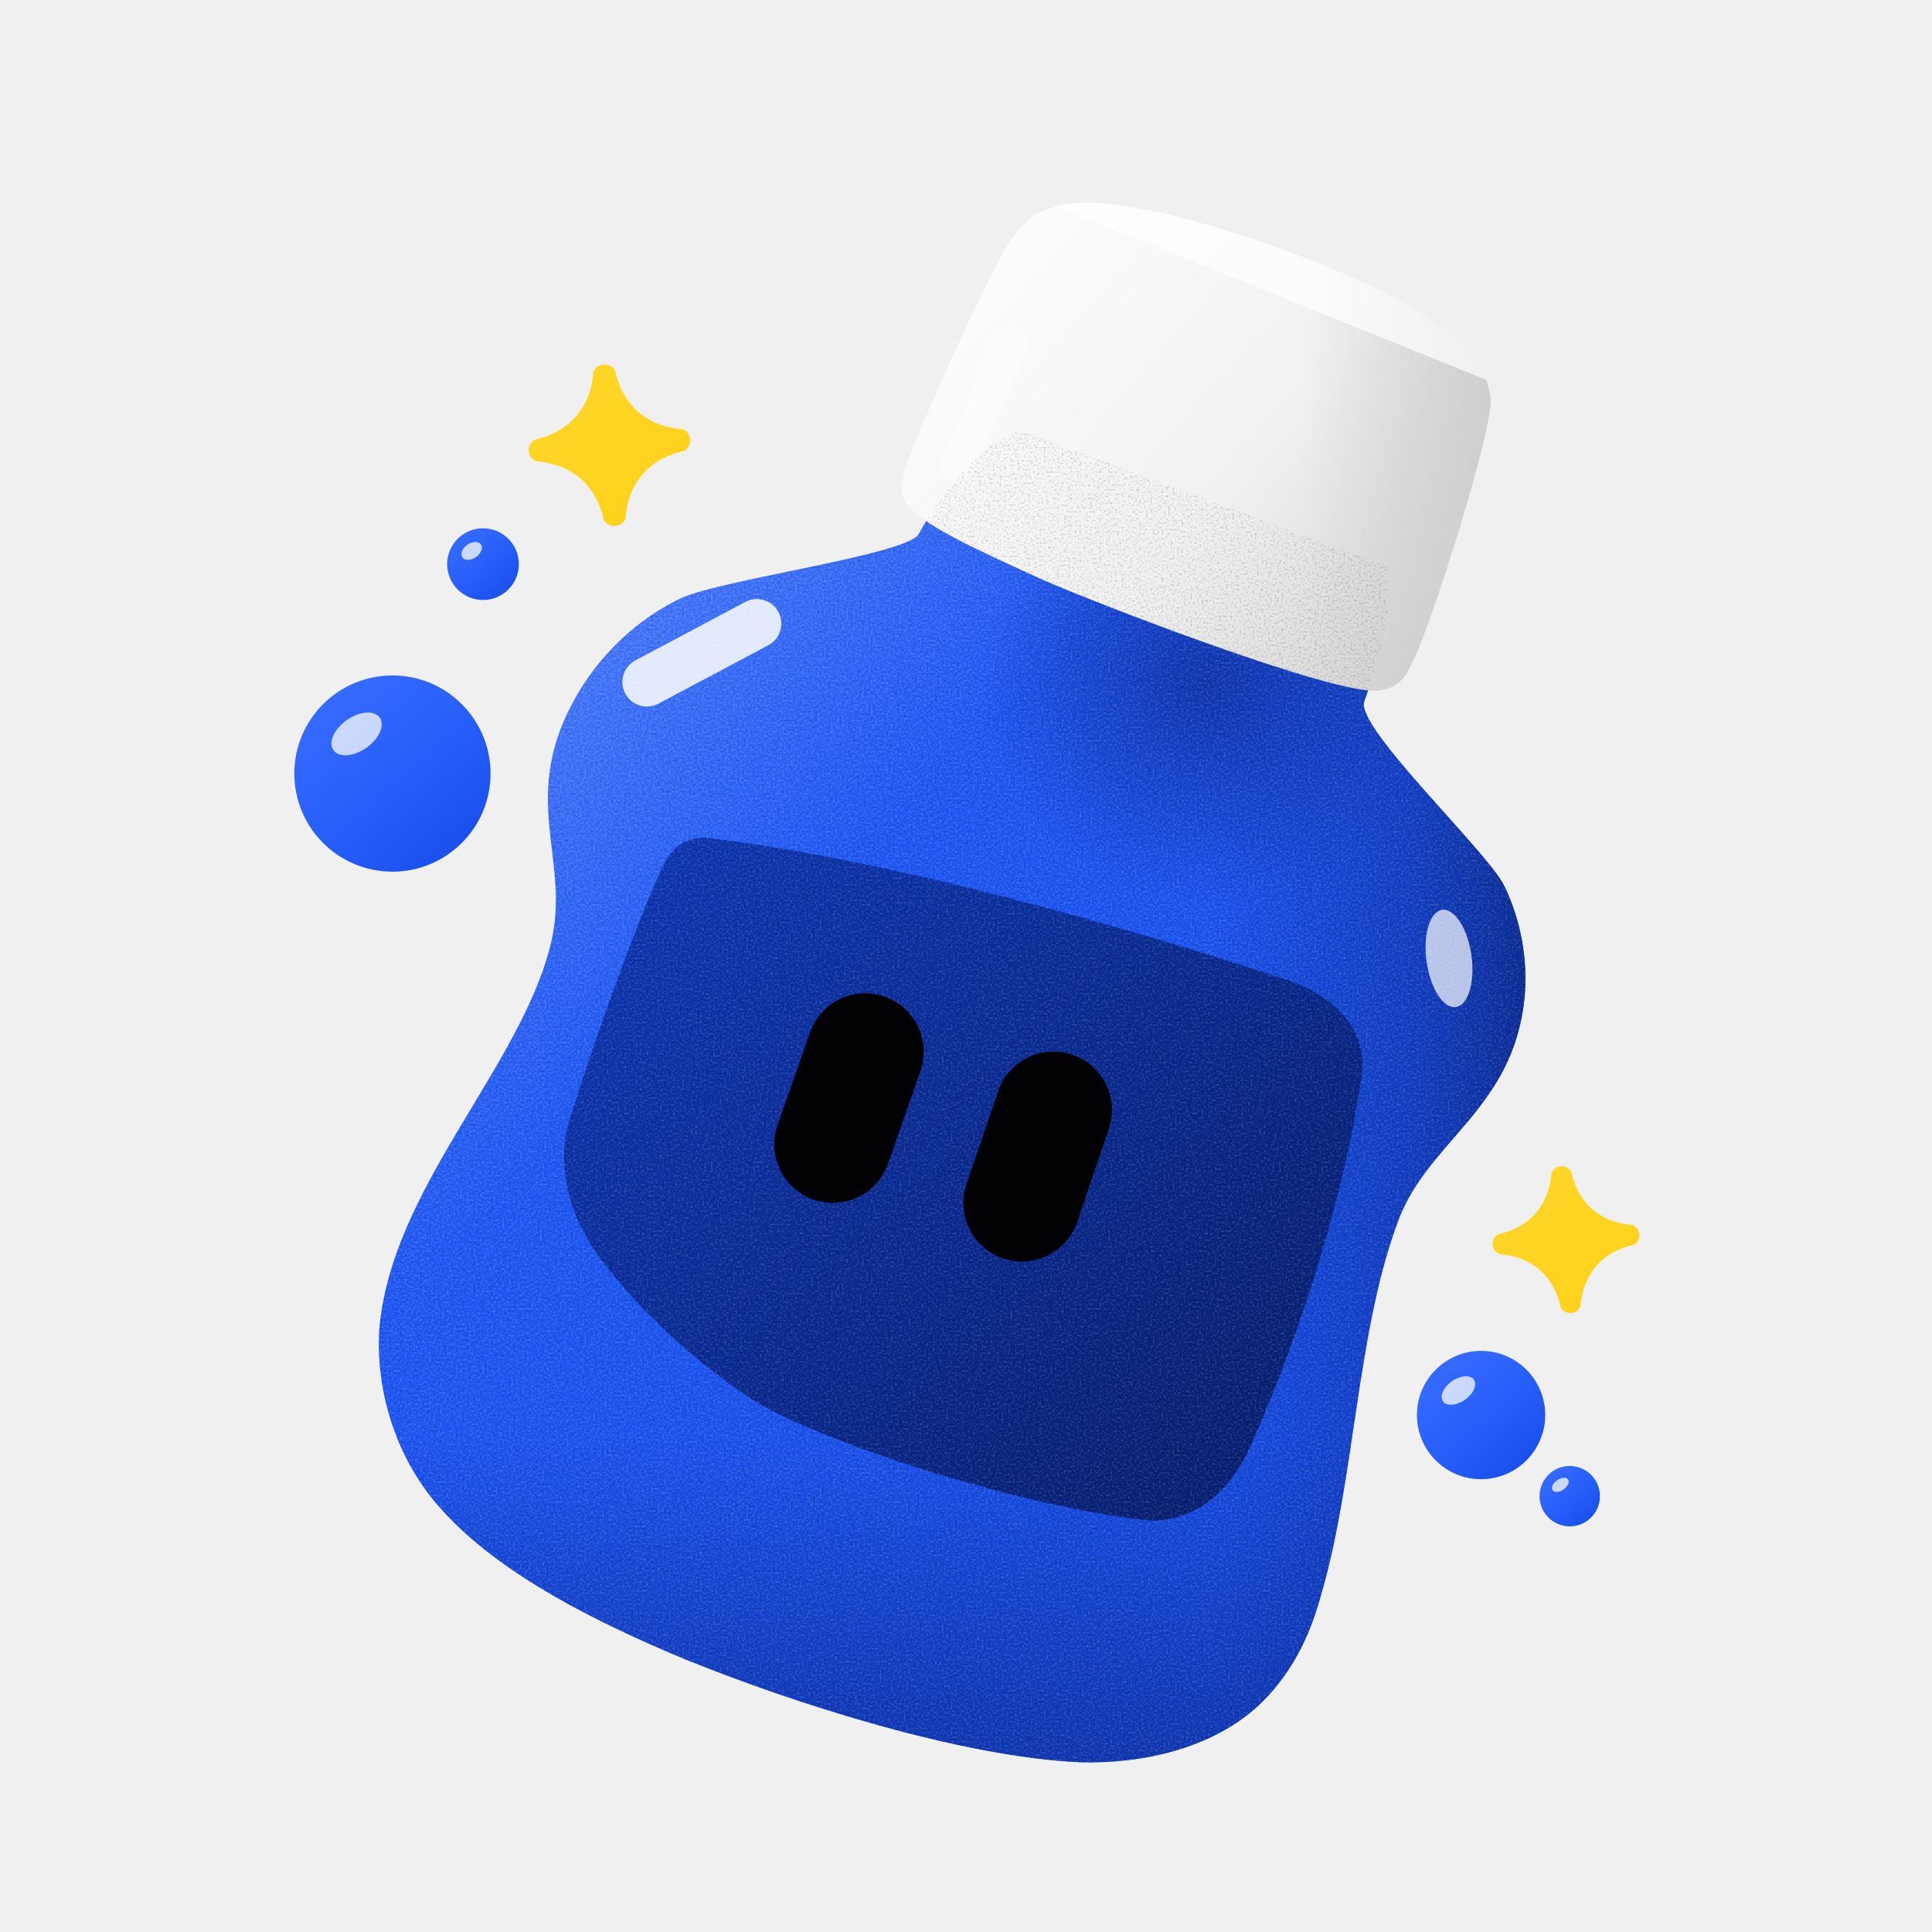
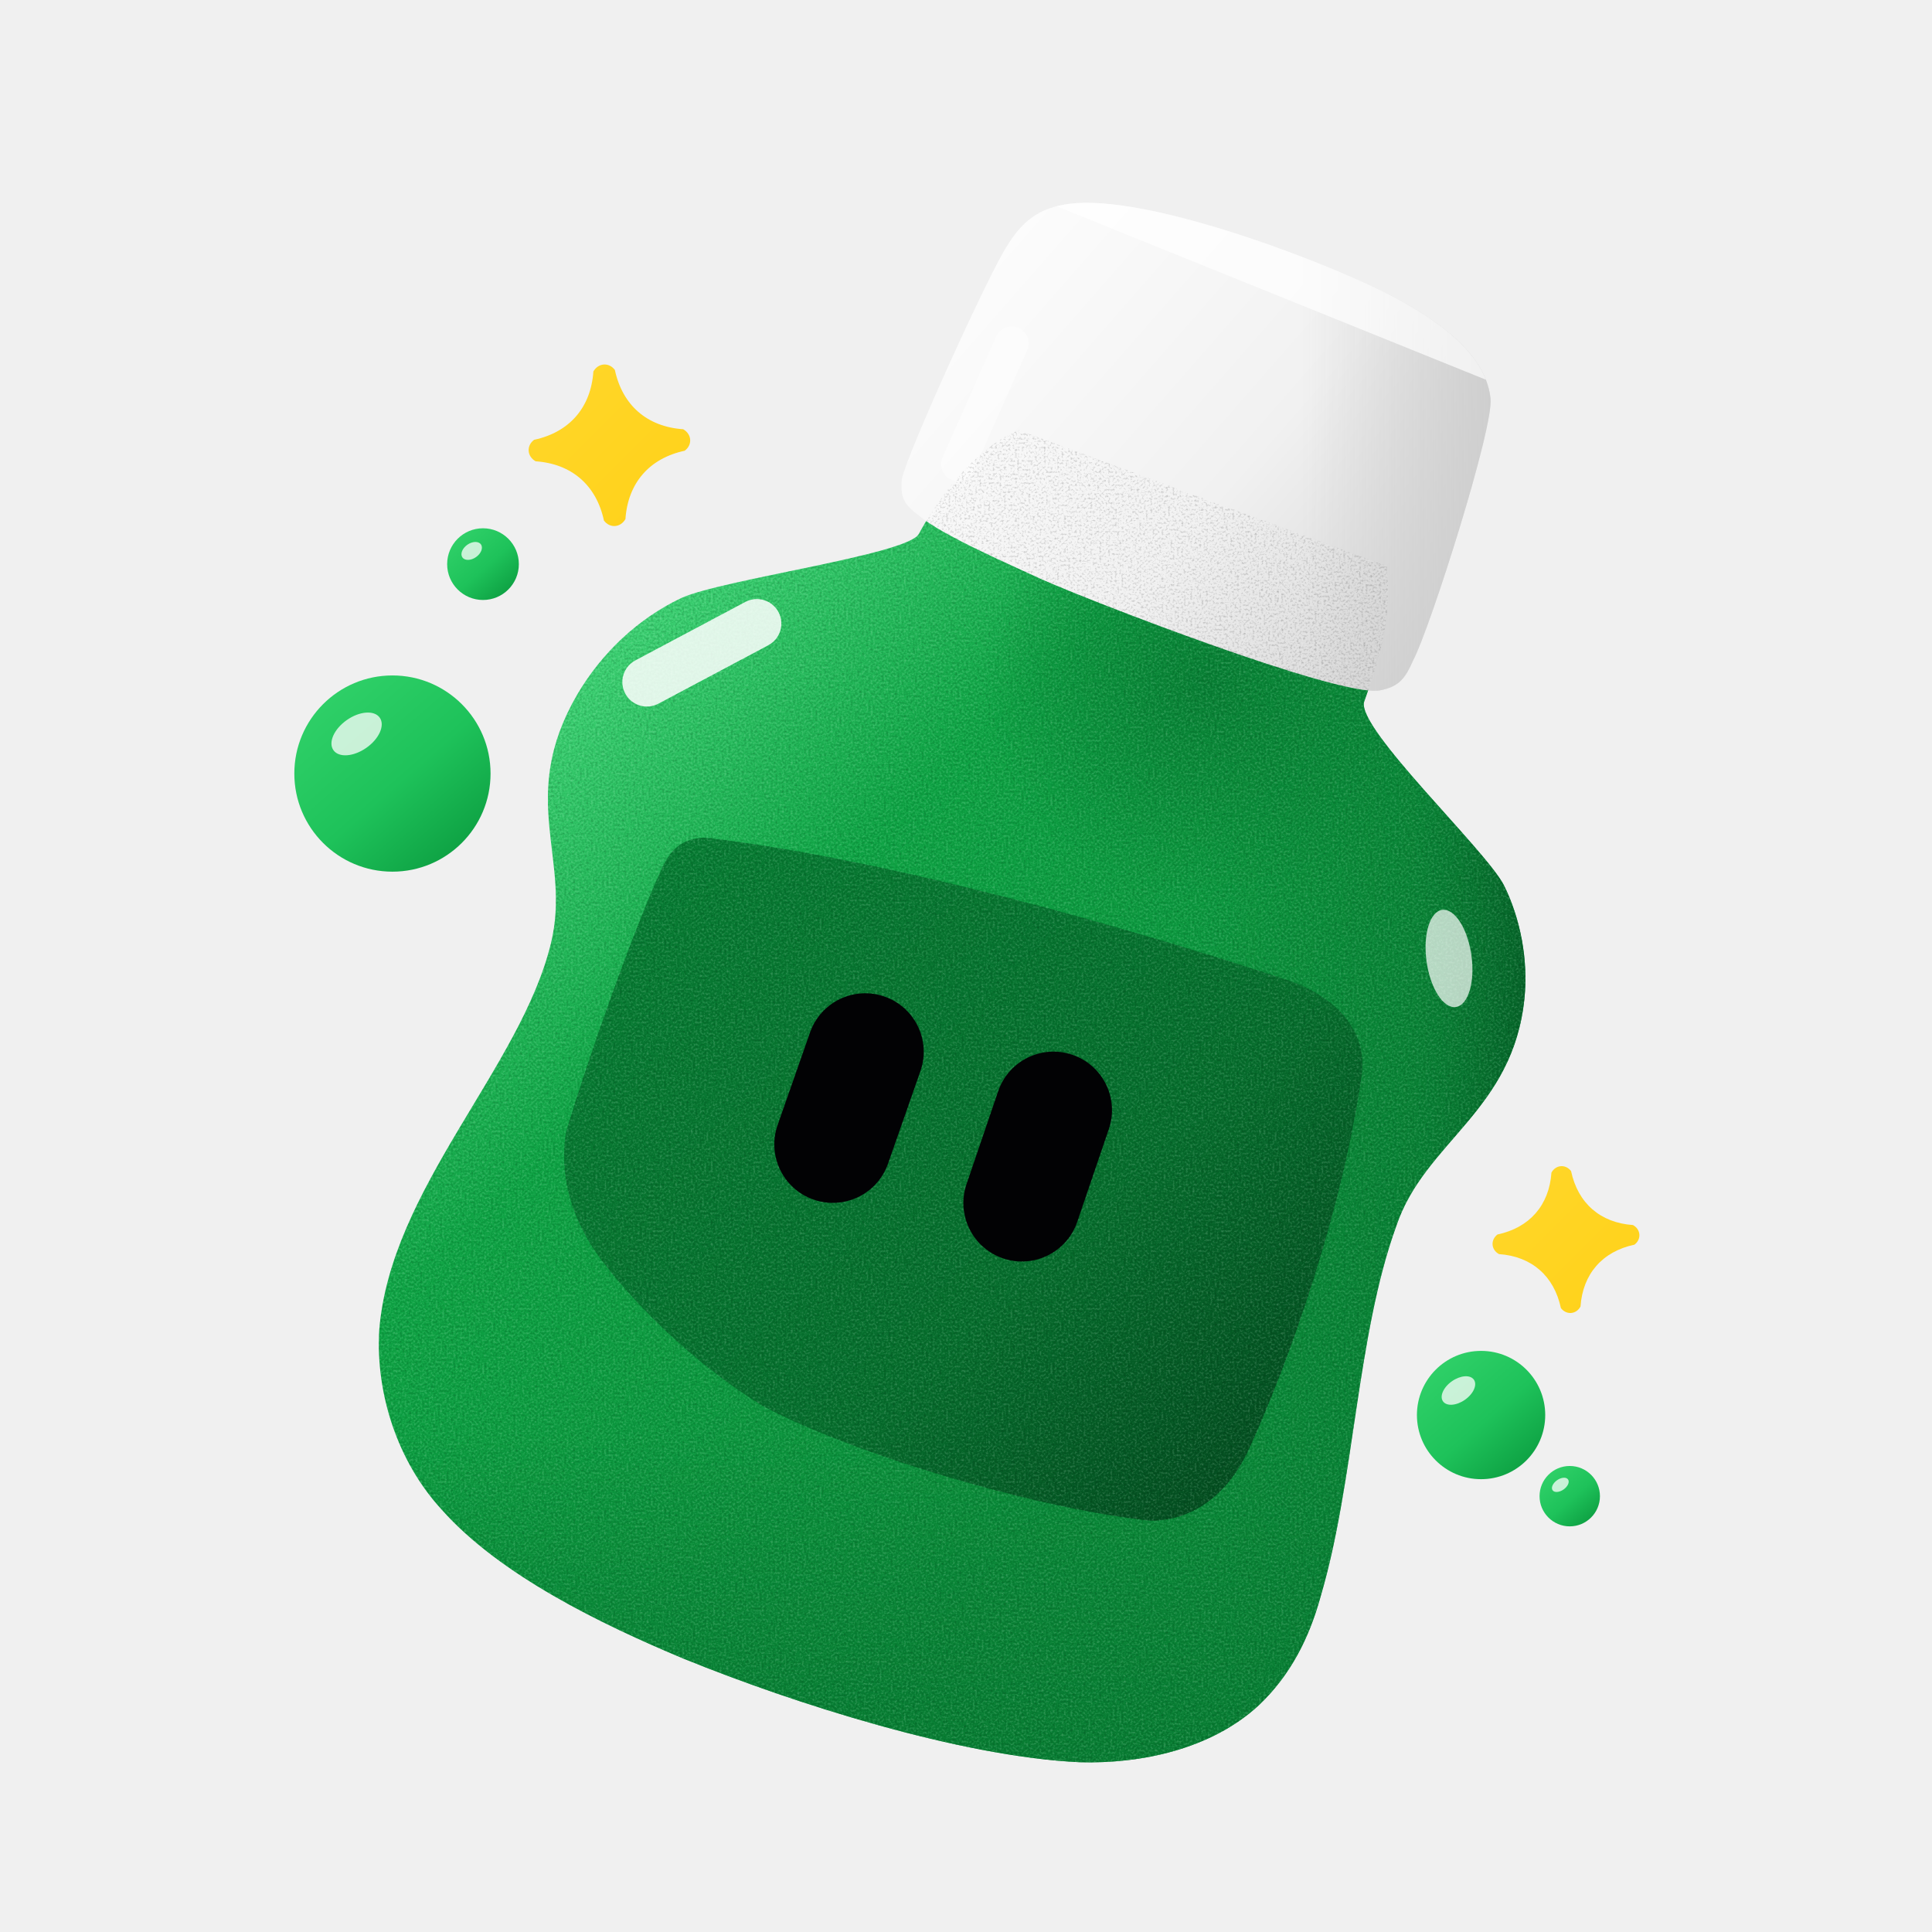
<svg xmlns="http://www.w3.org/2000/svg" viewBox="0 0 1024 1024" class="pj-enjuague">
  <defs>
    <linearGradient id="en-base" gradientUnits="userSpaceOnUse" x1="230" y1="360" x2="620" y2="760">
-       <stop offset="0" stop-color="#4F80FF" />
-       <stop offset="0.4" stop-color="#2058F5" />
-       <stop offset="1" stop-color="#194FEA" />
+       <stop offset="0" stop-color="#4ADE80" />
+       <stop offset="0.4" stop-color="#0EA344" />
+       <stop offset="1" stop-color="#0A8B39" />
    </linearGradient>
    <linearGradient id="en-shade-right" gradientUnits="userSpaceOnUse" x1="640" y1="0" x2="812" y2="0">
-       <stop offset="0" stop-color="#0D2F9E" stop-opacity="0" />
-       <stop offset="0.65" stop-color="#0D2F9E" stop-opacity="0.55" />
-       <stop offset="1" stop-color="#092582" stop-opacity="0.85" />
+       <stop offset="0" stop-color="#077831" stop-opacity="0" />
+       <stop offset="0.65" stop-color="#077831" stop-opacity="0.55" />
+       <stop offset="1" stop-color="#045A25" stop-opacity="0.85" />
    </linearGradient>
    <linearGradient id="en-shade-bottom" gradientUnits="userSpaceOnUse" x1="0" y1="760" x2="0" y2="936">
-       <stop offset="0" stop-color="#0D2F9E" stop-opacity="0" />
-       <stop offset="1" stop-color="#0D2F9E" stop-opacity="0.75" />
+       <stop offset="0" stop-color="#077831" stop-opacity="0" />
+       <stop offset="1" stop-color="#077831" stop-opacity="0.75" />
    </linearGradient>
    <radialGradient id="en-shade-neck" gradientUnits="userSpaceOnUse" cx="640" cy="360" r="120">
-       <stop offset="0" stop-color="#0D2F9E" stop-opacity="0.8" />
-       <stop offset="1" stop-color="#0D2F9E" stop-opacity="0" />
+       <stop offset="0" stop-color="#077831" stop-opacity="0.8" />
+       <stop offset="1" stop-color="#077831" stop-opacity="0" />
    </radialGradient>
    <linearGradient id="en-panel" gradientUnits="userSpaceOnUse" x1="360" y1="450" x2="690" y2="800">
-       <stop offset="0" stop-color="#0F36B1" />
-       <stop offset="0.6" stop-color="#0A2889" />
-       <stop offset="1" stop-color="#071E6C" />
+       <stop offset="0" stop-color="#077C33" />
+       <stop offset="0.6" stop-color="#066E2D" />
+       <stop offset="1" stop-color="#03481E" />
    </linearGradient>
    <linearGradient id="en-cap" gradientUnits="userSpaceOnUse" x1="520" y1="140" x2="760" y2="350">
      <stop offset="0" stop-color="#FCFCFC" />
      <stop offset="0.55" stop-color="#F1F1F1" />
      <stop offset="1" stop-color="#D4D4D4" />
    </linearGradient>
    <linearGradient id="en-cap-shade" gradientUnits="userSpaceOnUse" x1="690" y1="0" x2="792" y2="0">
      <stop offset="0" stop-color="#CCCCCC" stop-opacity="0" />
      <stop offset="1" stop-color="#CCCCCC" stop-opacity="0.9" />
    </linearGradient>
    <linearGradient id="en-bubble" gradientUnits="objectBoundingBox" x1="0.15" y1="0.1" x2="0.85" y2="0.9">
-       <stop offset="0" stop-color="#366BFF" />
-       <stop offset="0.55" stop-color="#265EF9" />
-       <stop offset="1" stop-color="#1950EC" />
+       <stop offset="0" stop-color="#2FD068" />
+       <stop offset="0.55" stop-color="#1EC25A" />
+       <stop offset="1" stop-color="#0EA143" />
    </linearGradient>
    <linearGradient id="en-star" gradientUnits="objectBoundingBox" x1="0" y1="0" x2="1" y2="1">
      <stop offset="0" stop-color="#FFD72B" />
      <stop offset="1" stop-color="#FFD118" />
    </linearGradient>
    <clipPath id="en-clip-body">
      <path d="M201 705 C207 630 276 566 292 500 C303 455 274 423 306 368 C319 346 338 328 361 317 C383 307 481 294 487 283 C495 268 515 238 540 228 L735 300 C738 330 730 352 723 372 C719 386 787 450 797 469 C806 487 810 509 808 529 C802 589 755 605 740 650 C719 708 718 785 700 846 C694 868 684 888 667 904 C642 927 605 935 572 934 C509 931 421 903 362 879 C319 861 265 835 234 800 C211 775 199 739 201 705 Z" />
    </clipPath>
    <clipPath id="en-clip-cap">
      <path d="M478 254 C480 242 525 143 534 130 C542 117 551 110 567 108 C607 103 695 136 732 154 C754 165 787 184 790 211 C792 226 758 333 749 350 C745 359 742 364 731 366 C708 369 579 319 552 307 C537 300 500 284 488 274 C480 268 477 265 478 254 Z" />
    </clipPath>
    <filter id="en-grain" x="0" y="0" width="1" height="1" color-interpolation-filters="sRGB">
      <feTurbulence type="fractalNoise" baseFrequency="0.85" numOctaves="2" seed="11" stitchTiles="stitch" result="n" />
      <feColorMatrix in="n" result="d" values="0 0 0 0 0  0 0 0 0 0  0 0 0 0 0  1.5 0 0 0 -0.75" />
      <feColorMatrix in="n" result="w" values="0 0 0 0 1  0 0 0 0 1  0 0 0 0 1  -1.5 0 0 0 0.75" />
      <feMerge>
        <feMergeNode in="d" />
        <feMergeNode in="w" />
      </feMerge>
    </filter>
    <style>@media (max-width: 24px) { .pj-grain { display: none; } }</style>
  </defs>
  <g id="decorations-back">
    <g id="bubbles">
      <g class="bubble" id="bubble-1">
        <circle cx="208" cy="410" r="52" fill="url(#en-bubble)" />
        <ellipse cx="189" cy="389" rx="15" ry="9" fill="#FFFFFF" fill-opacity="0.75" transform="rotate(-35 189 389)" />
      </g>
      <g class="bubble" id="bubble-2">
        <circle cx="256" cy="299" r="19" fill="url(#en-bubble)" />
        <ellipse cx="250" cy="292" rx="6" ry="4" fill="#FFFFFF" fill-opacity="0.75" transform="rotate(-35 250 292)" />
      </g>
      <g class="bubble" id="bubble-3">
        <circle cx="785" cy="750" r="34" fill="url(#en-bubble)" />
        <ellipse cx="773" cy="737" rx="10" ry="6" fill="#FFFFFF" fill-opacity="0.75" transform="rotate(-35 773 737)" />
      </g>
      <g class="bubble" id="bubble-4">
        <circle cx="832" cy="793" r="16" fill="url(#en-bubble)" />
        <ellipse cx="827" cy="787" rx="5" ry="3" fill="#FFFFFF" fill-opacity="0.75" transform="rotate(-35 827 787)" />
      </g>
    </g>
    <g id="sparkle-back">
      <path fill="url(#en-star)" d="M314.5 196.9 C317.1 192.3 322.8 191.9 325.9 196.1 C329.9 214.8 343.0 226.2 362.1 227.5 C366.7 230.1 367.1 235.8 362.9 238.9 C344.2 242.9 332.8 256.0 331.5 275.1 C328.9 279.7 323.2 280.1 320.1 275.9 C316.1 257.2 303.0 245.8 283.9 244.5 C279.3 241.9 278.9 236.2 283.1 233.1 C301.8 229.1 313.2 216.0 314.5 196.9 Z" />
    </g>
  </g>
  <g id="character">
    <g id="character-body">
      <path id="body-shape" fill="url(#en-base)" d="M201 705 C207 630 276 566 292 500 C303 455 274 423 306 368 C319 346 338 328 361 317 C383 307 481 294 487 283 C495 268 515 238 540 228 L735 300 C738 330 730 352 723 372 C719 386 787 450 797 469 C806 487 810 509 808 529 C802 589 755 605 740 650 C719 708 718 785 700 846 C694 868 684 888 667 904 C642 927 605 935 572 934 C509 931 421 903 362 879 C319 861 265 835 234 800 C211 775 199 739 201 705 Z" />
      <g id="body-shade" clip-path="url(#en-clip-body)">
        <rect x="620" y="200" width="200" height="740" fill="url(#en-shade-right)" />
        <rect x="190" y="740" width="640" height="200" fill="url(#en-shade-bottom)" />
        <circle cx="640" cy="360" r="120" fill="url(#en-shade-neck)" />
      </g>
      <path id="panel" fill="url(#en-panel)" d="M300 600 C312 560 335 495 350 462 C355 450 362 444 374 444 C470 455 600 492 684 520 C706 528 724 544 722 568 C712 640 684 720 662 768 C652 790 634 806 610 806 C550 800 450 770 404 745 C376 728 344 700 322 672 C304 650 296 625 300 600 Z" />
      <g id="cap">
        <path id="cap-shape" fill="url(#en-cap)" d="M478 254 C480 242 525 143 534 130 C542 117 551 110 567 108 C607 103 695 136 732 154 C754 165 787 184 790 211 C792 226 758 333 749 350 C745 359 742 364 731 366 C708 369 579 319 552 307 C537 300 500 284 488 274 C480 268 477 265 478 254 Z" />
        <g id="cap-shade" clip-path="url(#en-clip-cap)">
          <rect x="690" y="100" width="110" height="280" fill="url(#en-cap-shade)" />
          <rect fill="#FFFFFF" fill-opacity="0.7" x="-200" y="-70" width="400" height="66" transform="translate(650 150) rotate(22)" />
        </g>
        <rect id="cap-highlight" opacity="0.42" fill="#FFFFFF" x="-44" y="-9" width="88" height="18" rx="9" transform="translate(522 214) rotate(-66)" />
      </g>
    </g>
    <rect class="pj-grain" x="0" y="0" width="1024" height="1024" fill="#808080" clip-path="url(#en-clip-body)" filter="url(#en-grain)" opacity="0.32" />
    <g id="character-details">
      <rect id="highlight-arc" fill="#FFFFFF" fill-opacity="0.85" x="-46" y="-13" width="92" height="26" rx="13" transform="translate(372 346) rotate(-28)" />
      <ellipse id="highlight-dot" fill="#FFFFFF" fill-opacity="0.7" cx="768" cy="508" rx="12" ry="26" transform="rotate(-8 768 508)" />
    </g>
    <g id="eyes">
      <g id="eyes-state">
        <g id="eye-left" transform="translate(450 582) rotate(19.3)">
          <rect class="eye" x="-31" y="-57" width="62" height="114" rx="31" fill="#020204" />
        </g>
        <g id="eye-right" transform="translate(550 613) rotate(18.8)">
          <rect class="eye" x="-31" y="-57" width="62" height="114" rx="31" fill="#020204" />
        </g>
      </g>
    </g>
  </g>
  <g id="decorations-front">
    <g id="sparkle-front">
      <path fill="url(#en-star)" d="M822.3 621.5 C824.6 617.3 829.8 616.9 832.7 620.7 C836.3 637.7 848.2 648.1 865.5 649.3 C869.7 651.6 870.1 656.8 866.3 659.7 C849.3 663.3 838.9 675.2 837.7 692.5 C835.4 696.7 830.2 697.1 827.3 693.3 C823.7 676.3 811.8 665.9 794.5 664.7 C790.3 662.4 789.9 657.2 793.7 654.3 C810.7 650.7 821.1 638.8 822.3 621.5 Z" />
    </g>
  </g>
</svg>
